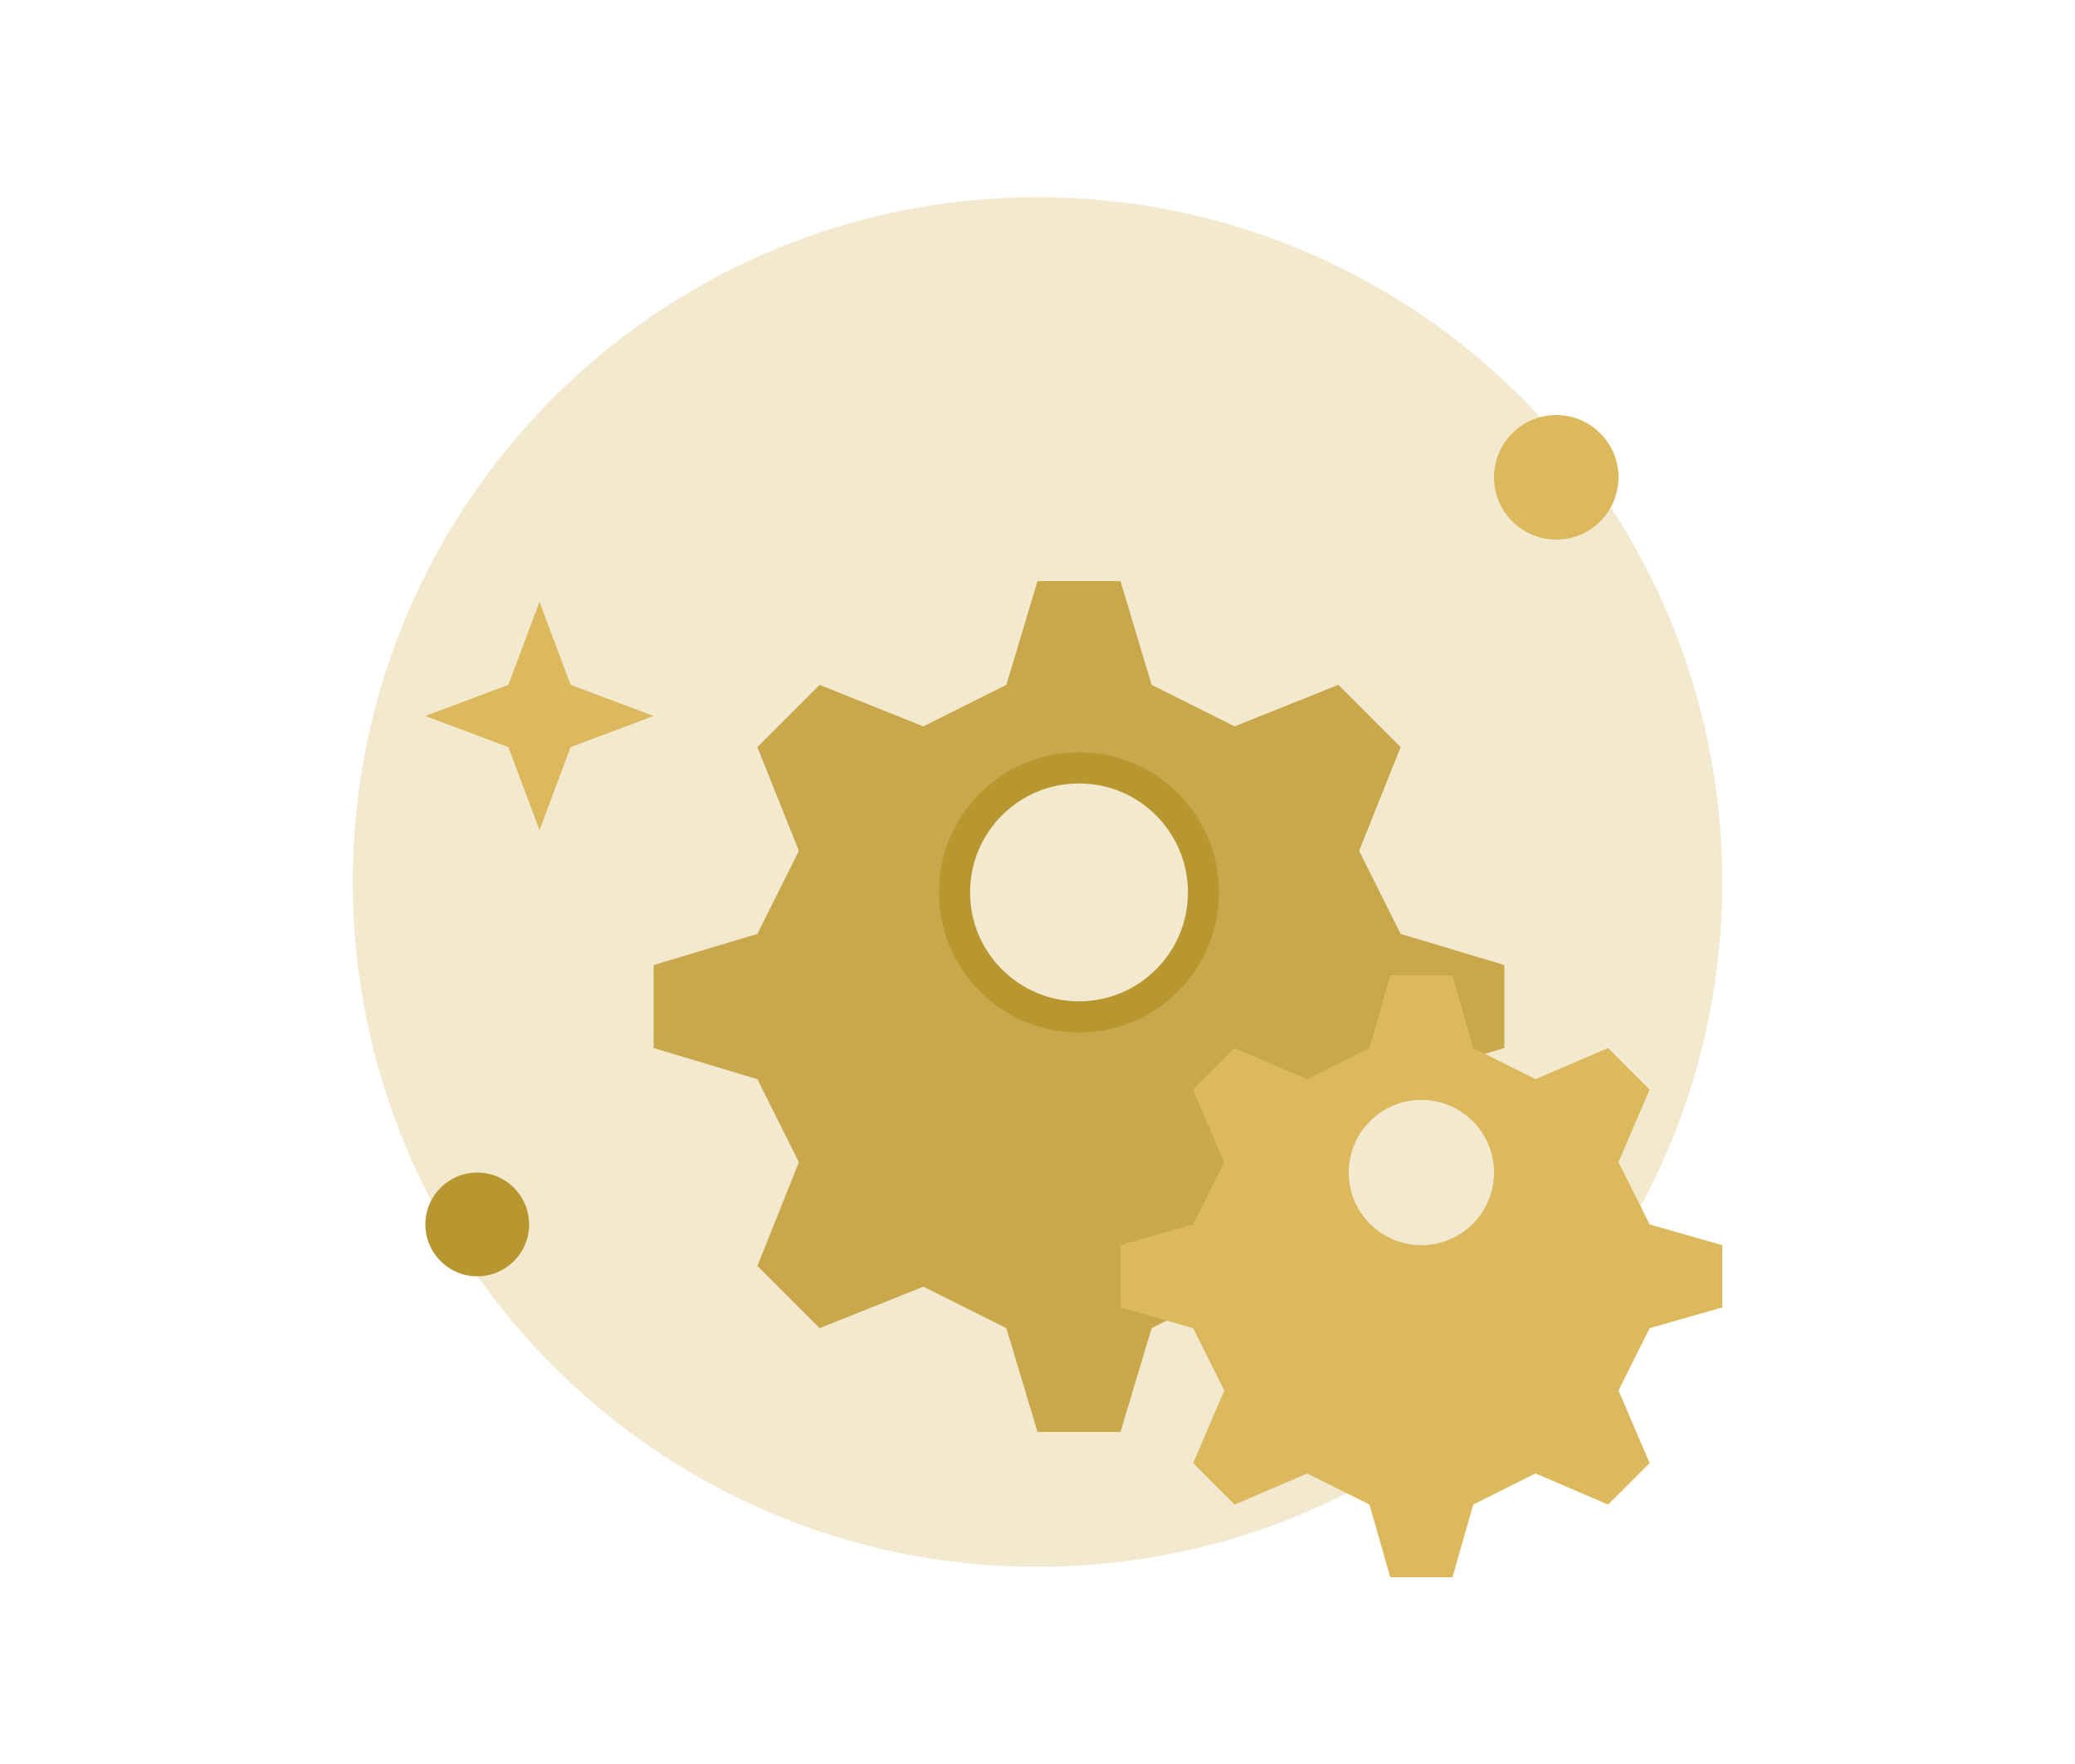
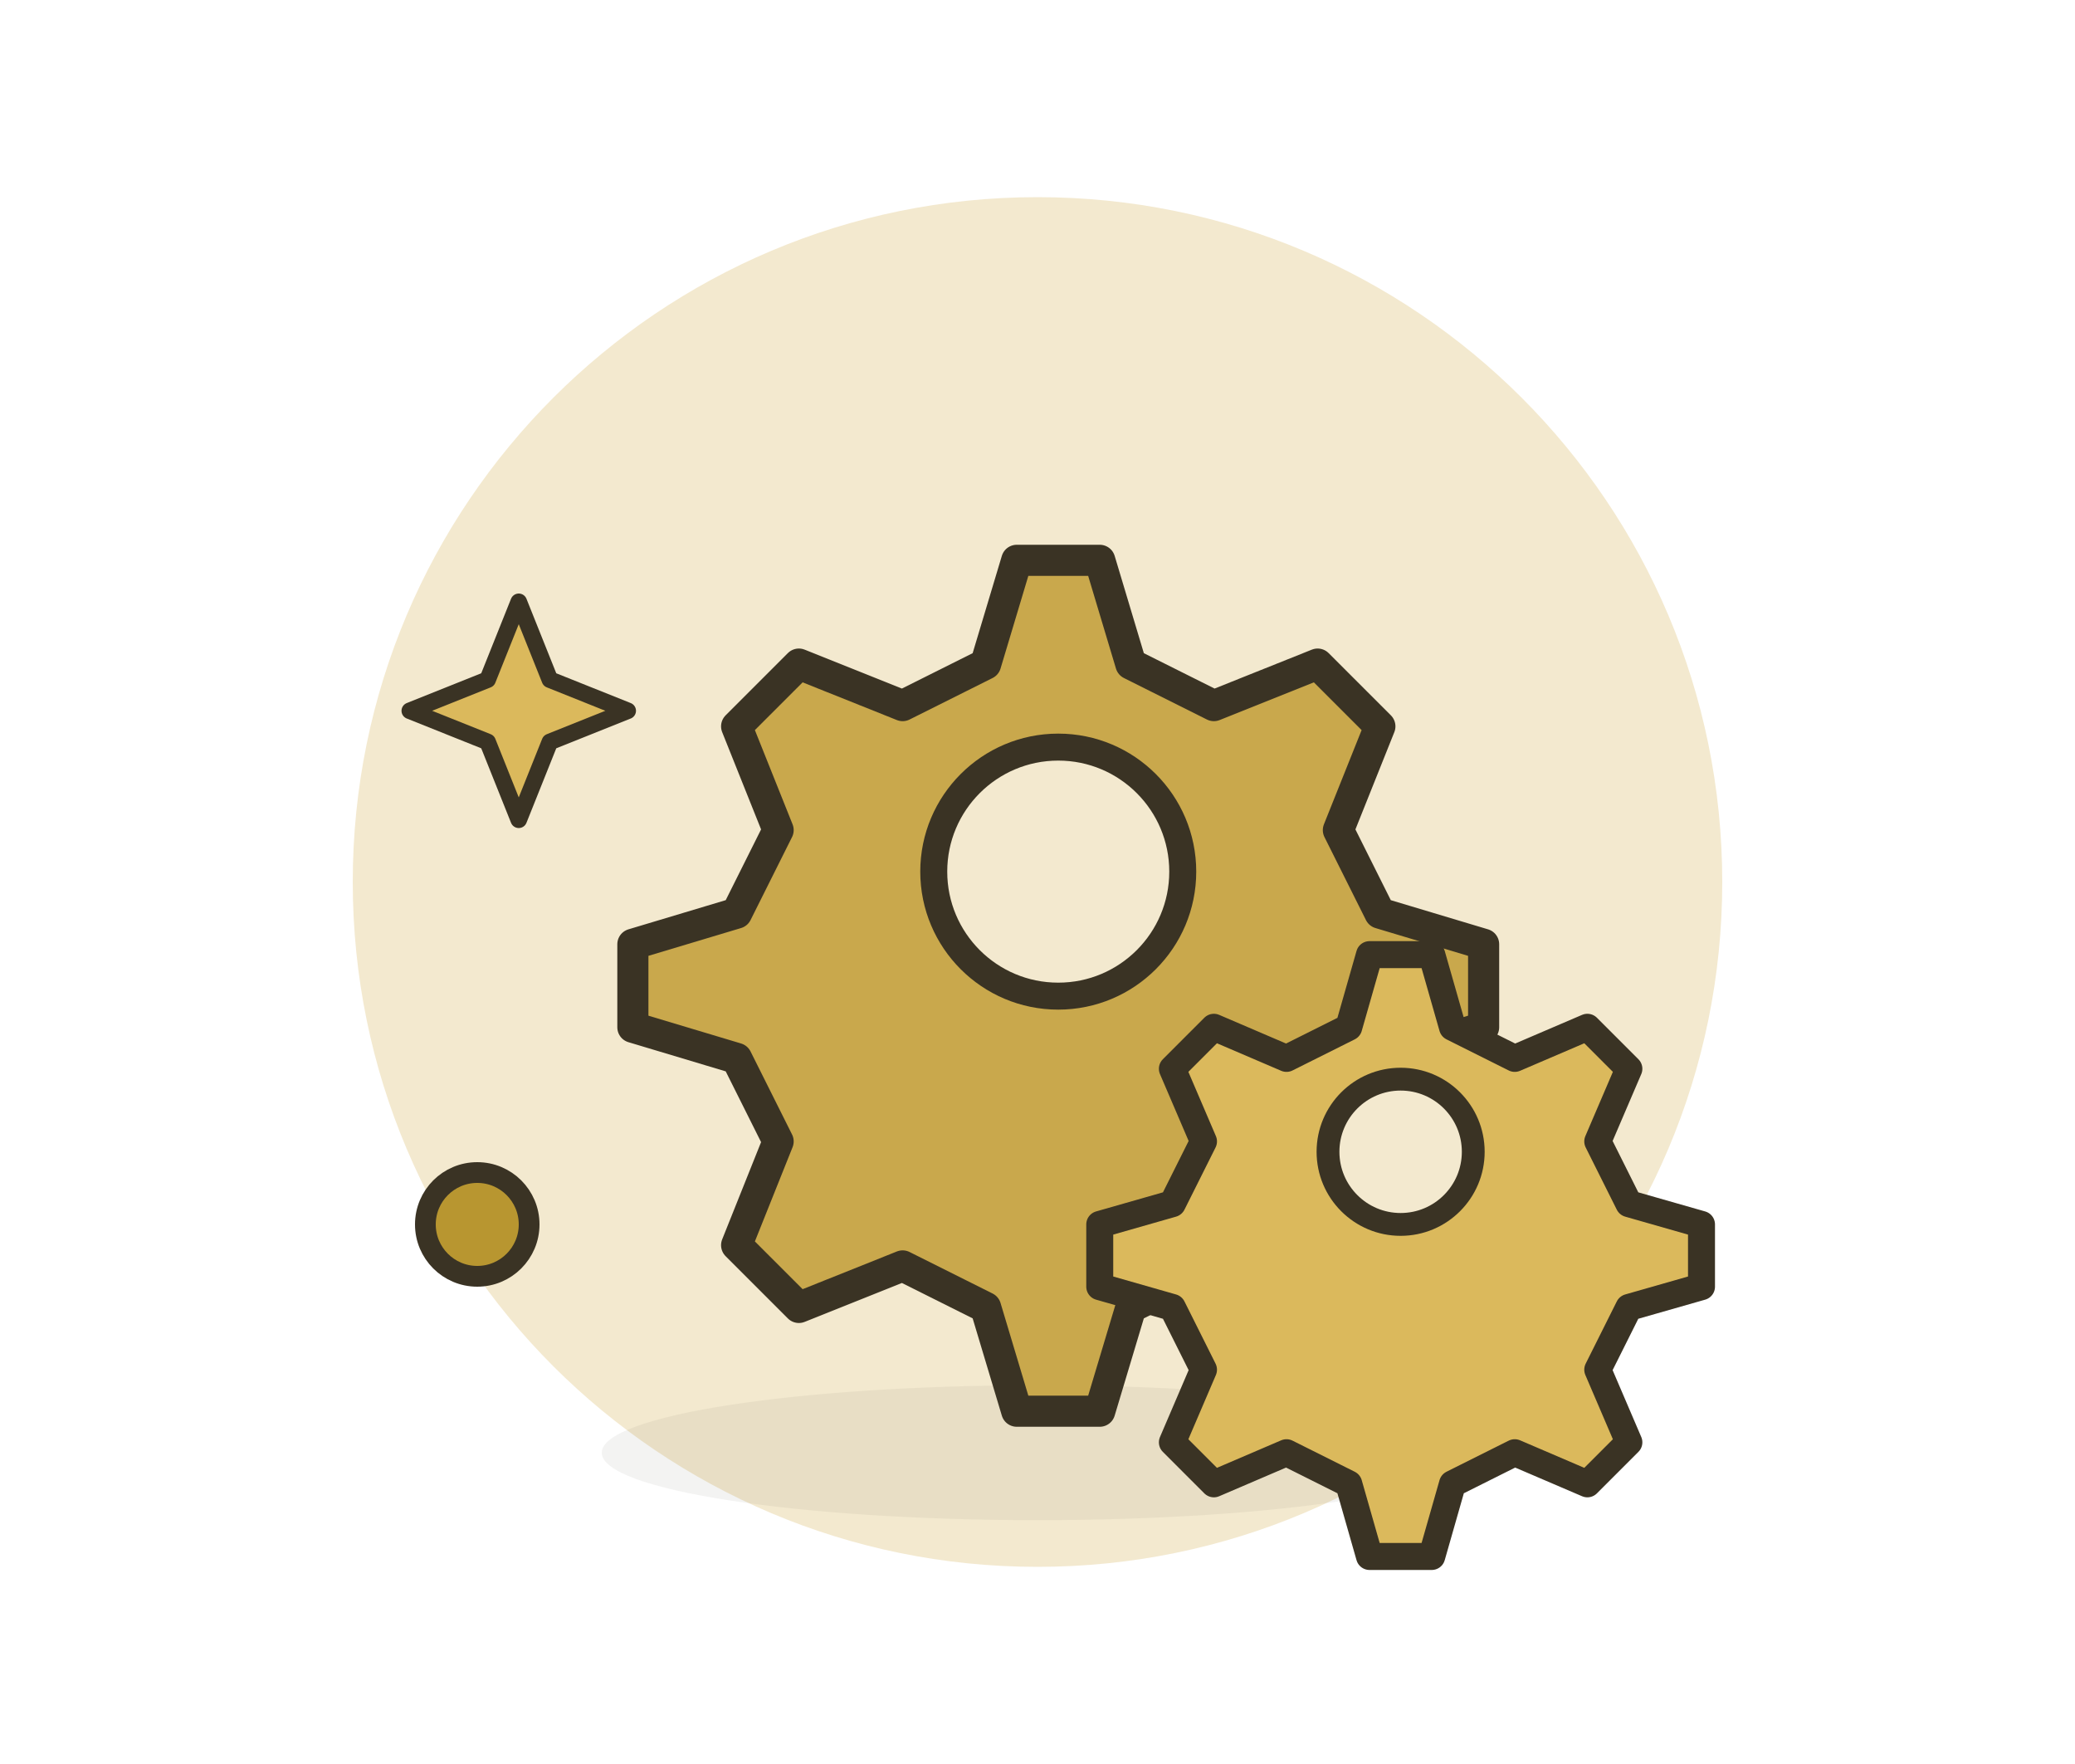
<svg xmlns="http://www.w3.org/2000/svg" viewBox="0 0 200 170" role="img" aria-label="What we provide — the toolkit">
+   <style>
+     .illo-float{animation:illoFloat 3.6s ease-in-out infinite;transform-box:fill-box;transform-origin:center;will-change:transform}
+     .illo-float.f2{animation-duration:4.4s;animation-delay:-.9s}
+     .illo-float.f3{animation-duration:3.1s;animation-delay:-1.7s}
+     .illo-spin{animation:illoSpin 5s ease-in-out infinite;transform-box:fill-box;transform-origin:center;will-change:transform}
+     .illo-turn{animation:illoTurn 14s linear infinite;transform-box:fill-box;transform-origin:center;will-change:transform}
+     @keyframes illoFloat{0%,100%{transform:translateY(0)}50%{transform:translateY(-7px)}}
+     @keyframes illoSpin{0%,100%{transform:rotate(-9deg)}50%{transform:rotate(9deg)}}
+     @keyframes illoTurn{to{transform:rotate(360deg)}}
+     @media (prefers-reduced-motion:reduce){.illo-float,.illo-spin,.illo-turn{animation:none!important}}
+   </style>
  <circle cx="100" cy="85" r="66" fill="#f3e9cf" />
-   <circle cx="150" cy="46" r="6" fill="#dbb95c" />
-   <circle cx="46" cy="118" r="5" fill="#b89630" />
-   <g transform="translate(78 60)">
-     <path d="M22 -4 h8 l3 10 8 4 10 -4 6 6 -4 10 4 8 10 3 v8 l-10 3 -4 8 4 10 -6 6 -10 -4 -8 4 -3 10 h-8 l-3 -10 -8 -4 -10 4 -6 -6 4 -10 -4 -8 -10 -3 v-8 l10 -3 4 -8 -4 -10 6 -6 10 4 8 -4 z" fill="#c9a84c" />
-     <circle cx="26" cy="26" r="12" fill="#f3e9cf" />
-     <circle cx="26" cy="26" r="12" fill="none" stroke="#b89630" stroke-width="3" />
+   <ellipse cx="100" cy="140" rx="42" ry="6.5" fill="#3a3324" opacity="0.06" />
+   <g transform="translate(76 58)">
+     <path d="M22 -4 h8 l3 10 8 4 10 -4 6 6 -4 10 4 8 10 3 v8 l-10 3 -4 8 4 10 -6 6 -10 -4 -8 4 -3 10 h-8 l-3 -10 -8 -4 -10 4 -6 -6 4 -10 -4 -8 -10 -3 v-8 l10 -3 4 -8 -4 -10 6 -6 10 4 8 -4 z" fill="#c9a84c" stroke="#3a3324" stroke-width="3" stroke-linejoin="round" />
+     <circle cx="26" cy="26" r="12" fill="#f3e9cf" stroke="#3a3324" stroke-width="2.6" />
  </g>
-   <g transform="translate(120 96)">
-     <path d="M14 -2 h6 l2 7 6 3 7 -3 4 4 -3 7 3 6 7 2 v6 l-7 2 -3 6 3 7 -4 4 -7 -3 -6 3 -2 7 h-6 l-2 -7 -6 -3 -7 3 -4 -4 3 -7 -3 -6 -7 -2 v-6 l7 -2 3 -6 -3 -7 4 -4 7 3 6 -3 z" fill="#dbb95c" />
-     <circle cx="17" cy="17" r="7" fill="#f3e9cf" />
+   <g transform="translate(118 94)">
+     <g class="illo-turn">
+       <path d="M14 -2 h6 l2 7 6 3 7 -3 4 4 -3 7 3 6 7 2 v6 l-7 2 -3 6 3 7 -4 4 -7 -3 -6 3 -2 7 h-6 l-2 -7 -6 -3 -7 3 -4 -4 3 -7 -3 -6 -7 -2 v-6 l7 -2 3 -6 -3 -7 4 -4 7 3 6 -3 z" fill="#dbb95c" stroke="#3a3324" stroke-width="2.6" stroke-linejoin="round" />
+       <circle cx="17" cy="17" r="7" fill="#f3e9cf" stroke="#3a3324" stroke-width="2.2" />
+     </g>
  </g>
-   <path d="M52 58 l3 8 8 3 -8 3 -3 8 -3 -8 -8 -3 8 -3 z" fill="#dbb95c" />
+   <g class="illo-spin">
+     <path d="M50 58 l3 7.5 7.5 3 -7.5 3 -3 7.5 -3 -7.5 -7.5 -3 7.5 -3 z" fill="#dbb95c" stroke="#3a3324" stroke-width="1.6" stroke-linejoin="round" />
+   </g>
+   <g class="illo-float f3">
+     <circle cx="46" cy="118" r="5" fill="#b89630" stroke="#3a3324" stroke-width="2" />
+   </g>
</svg>
